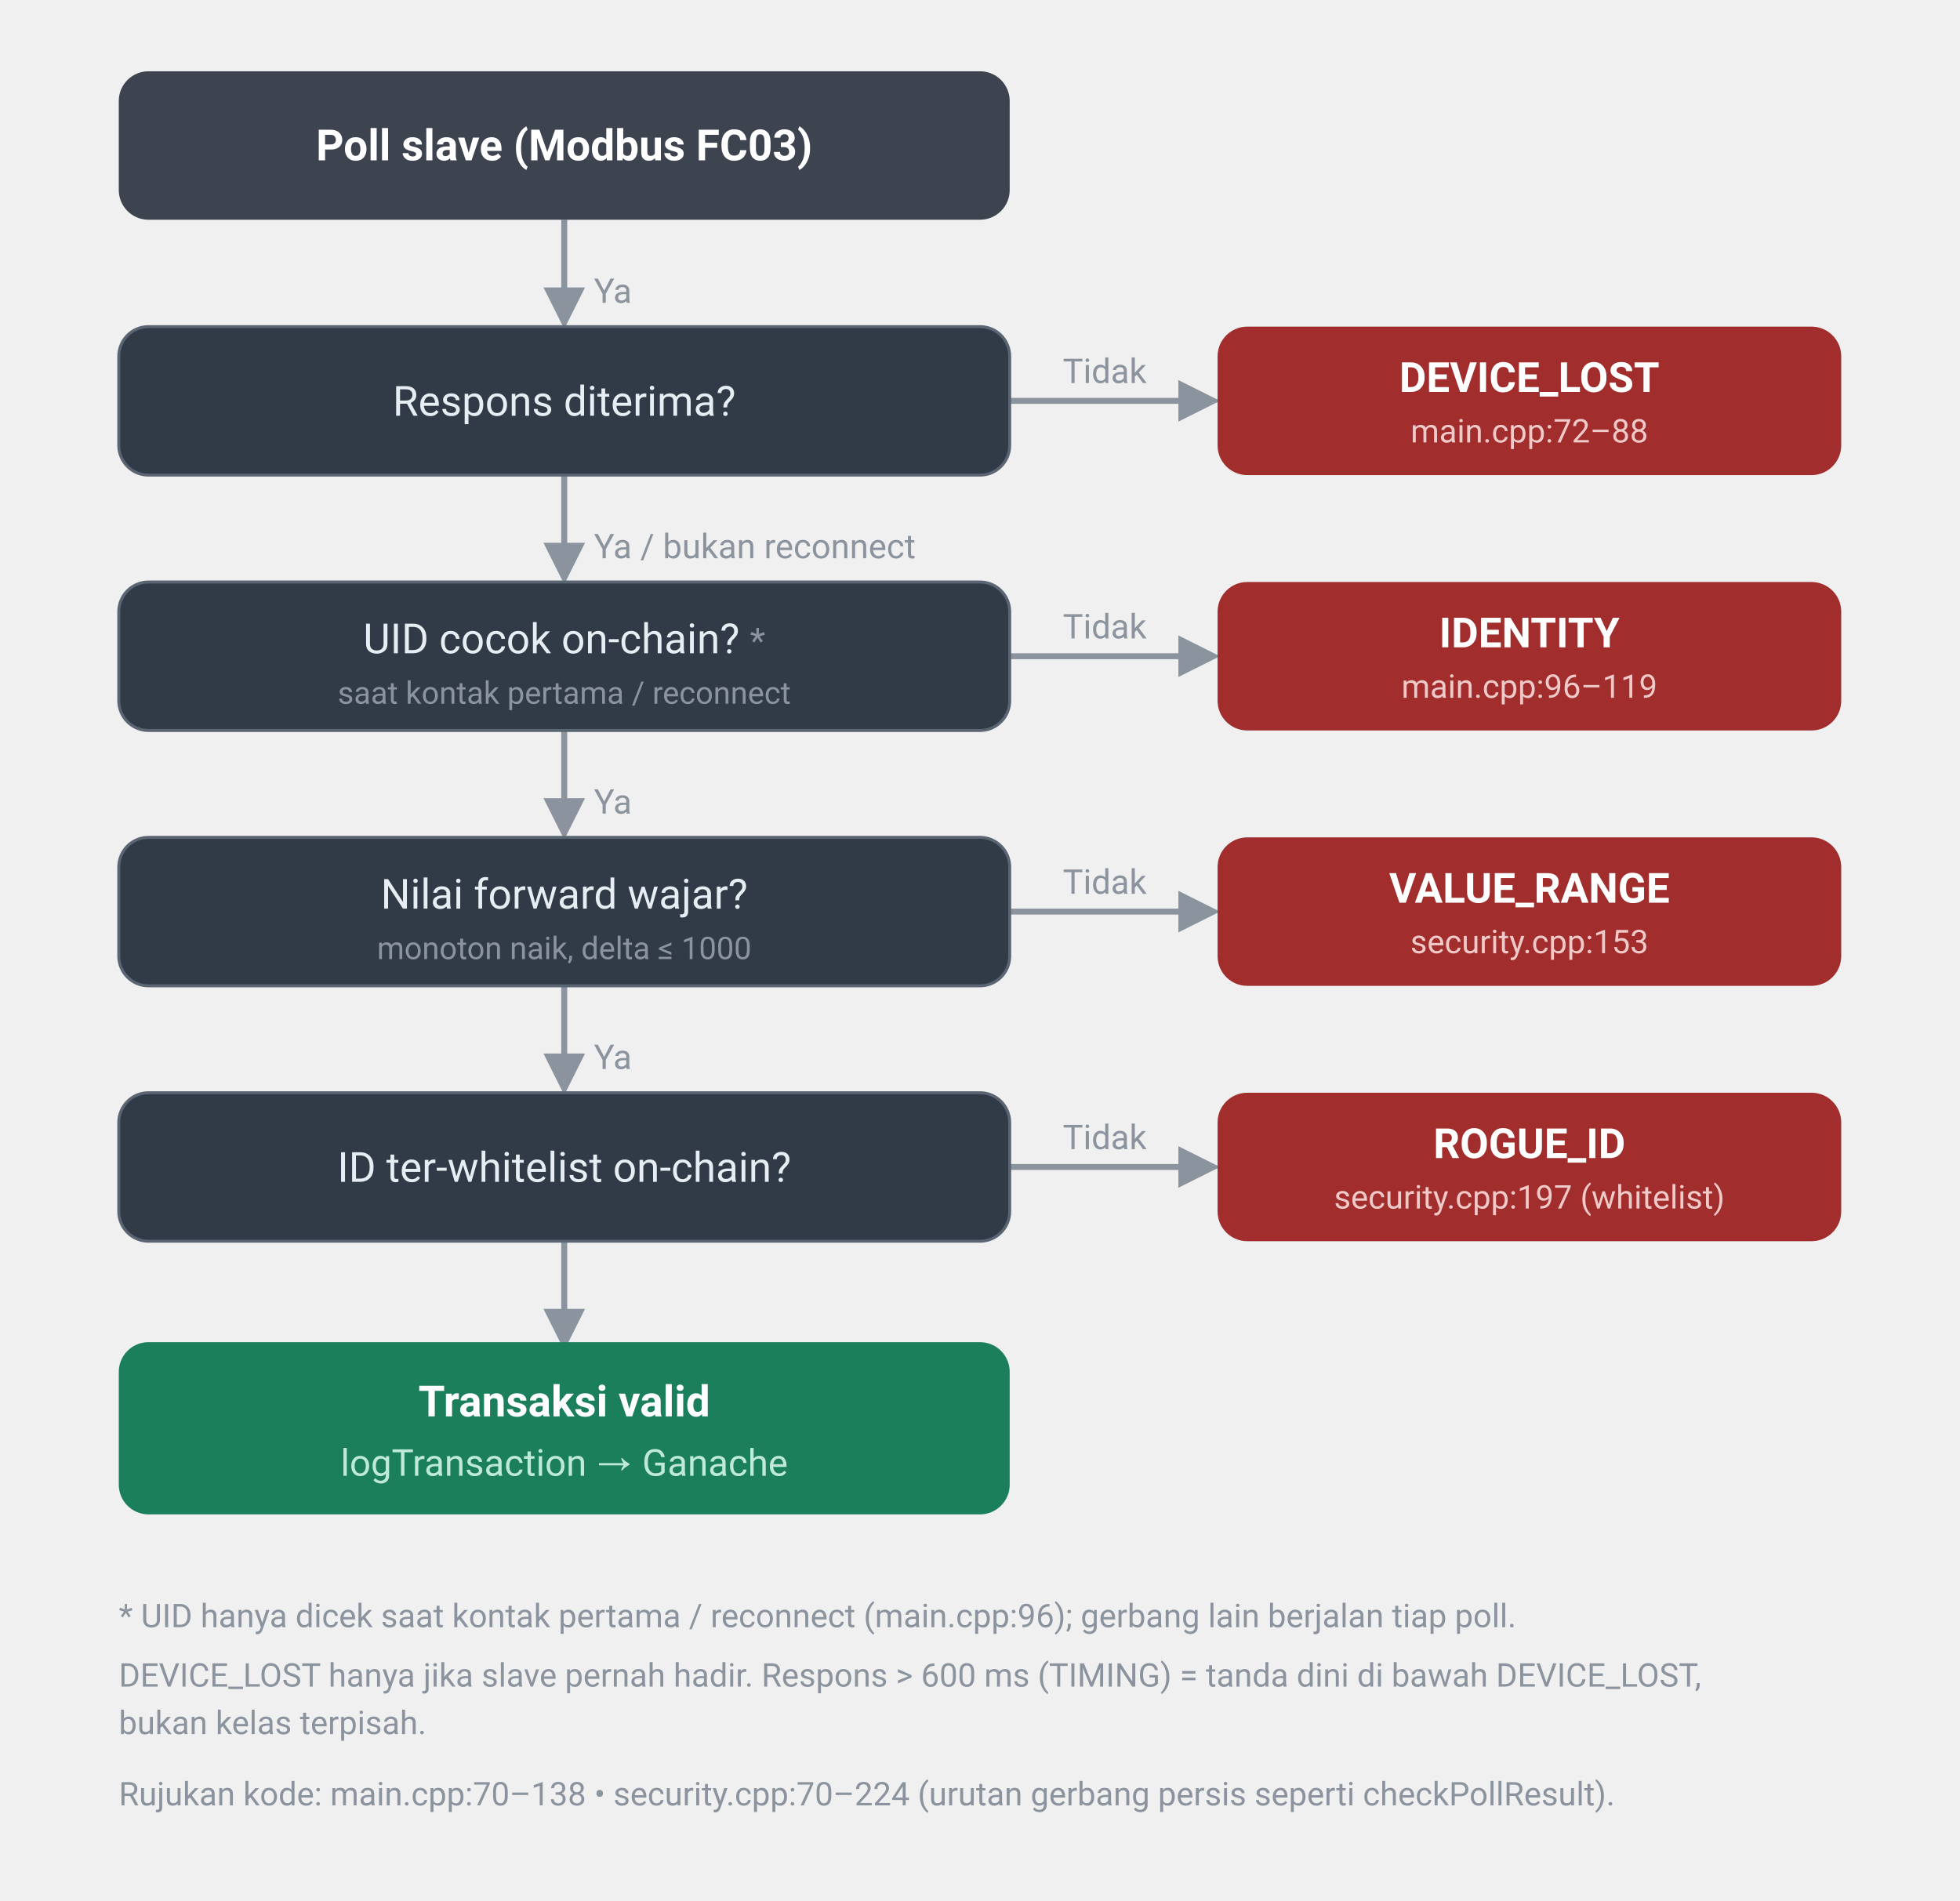
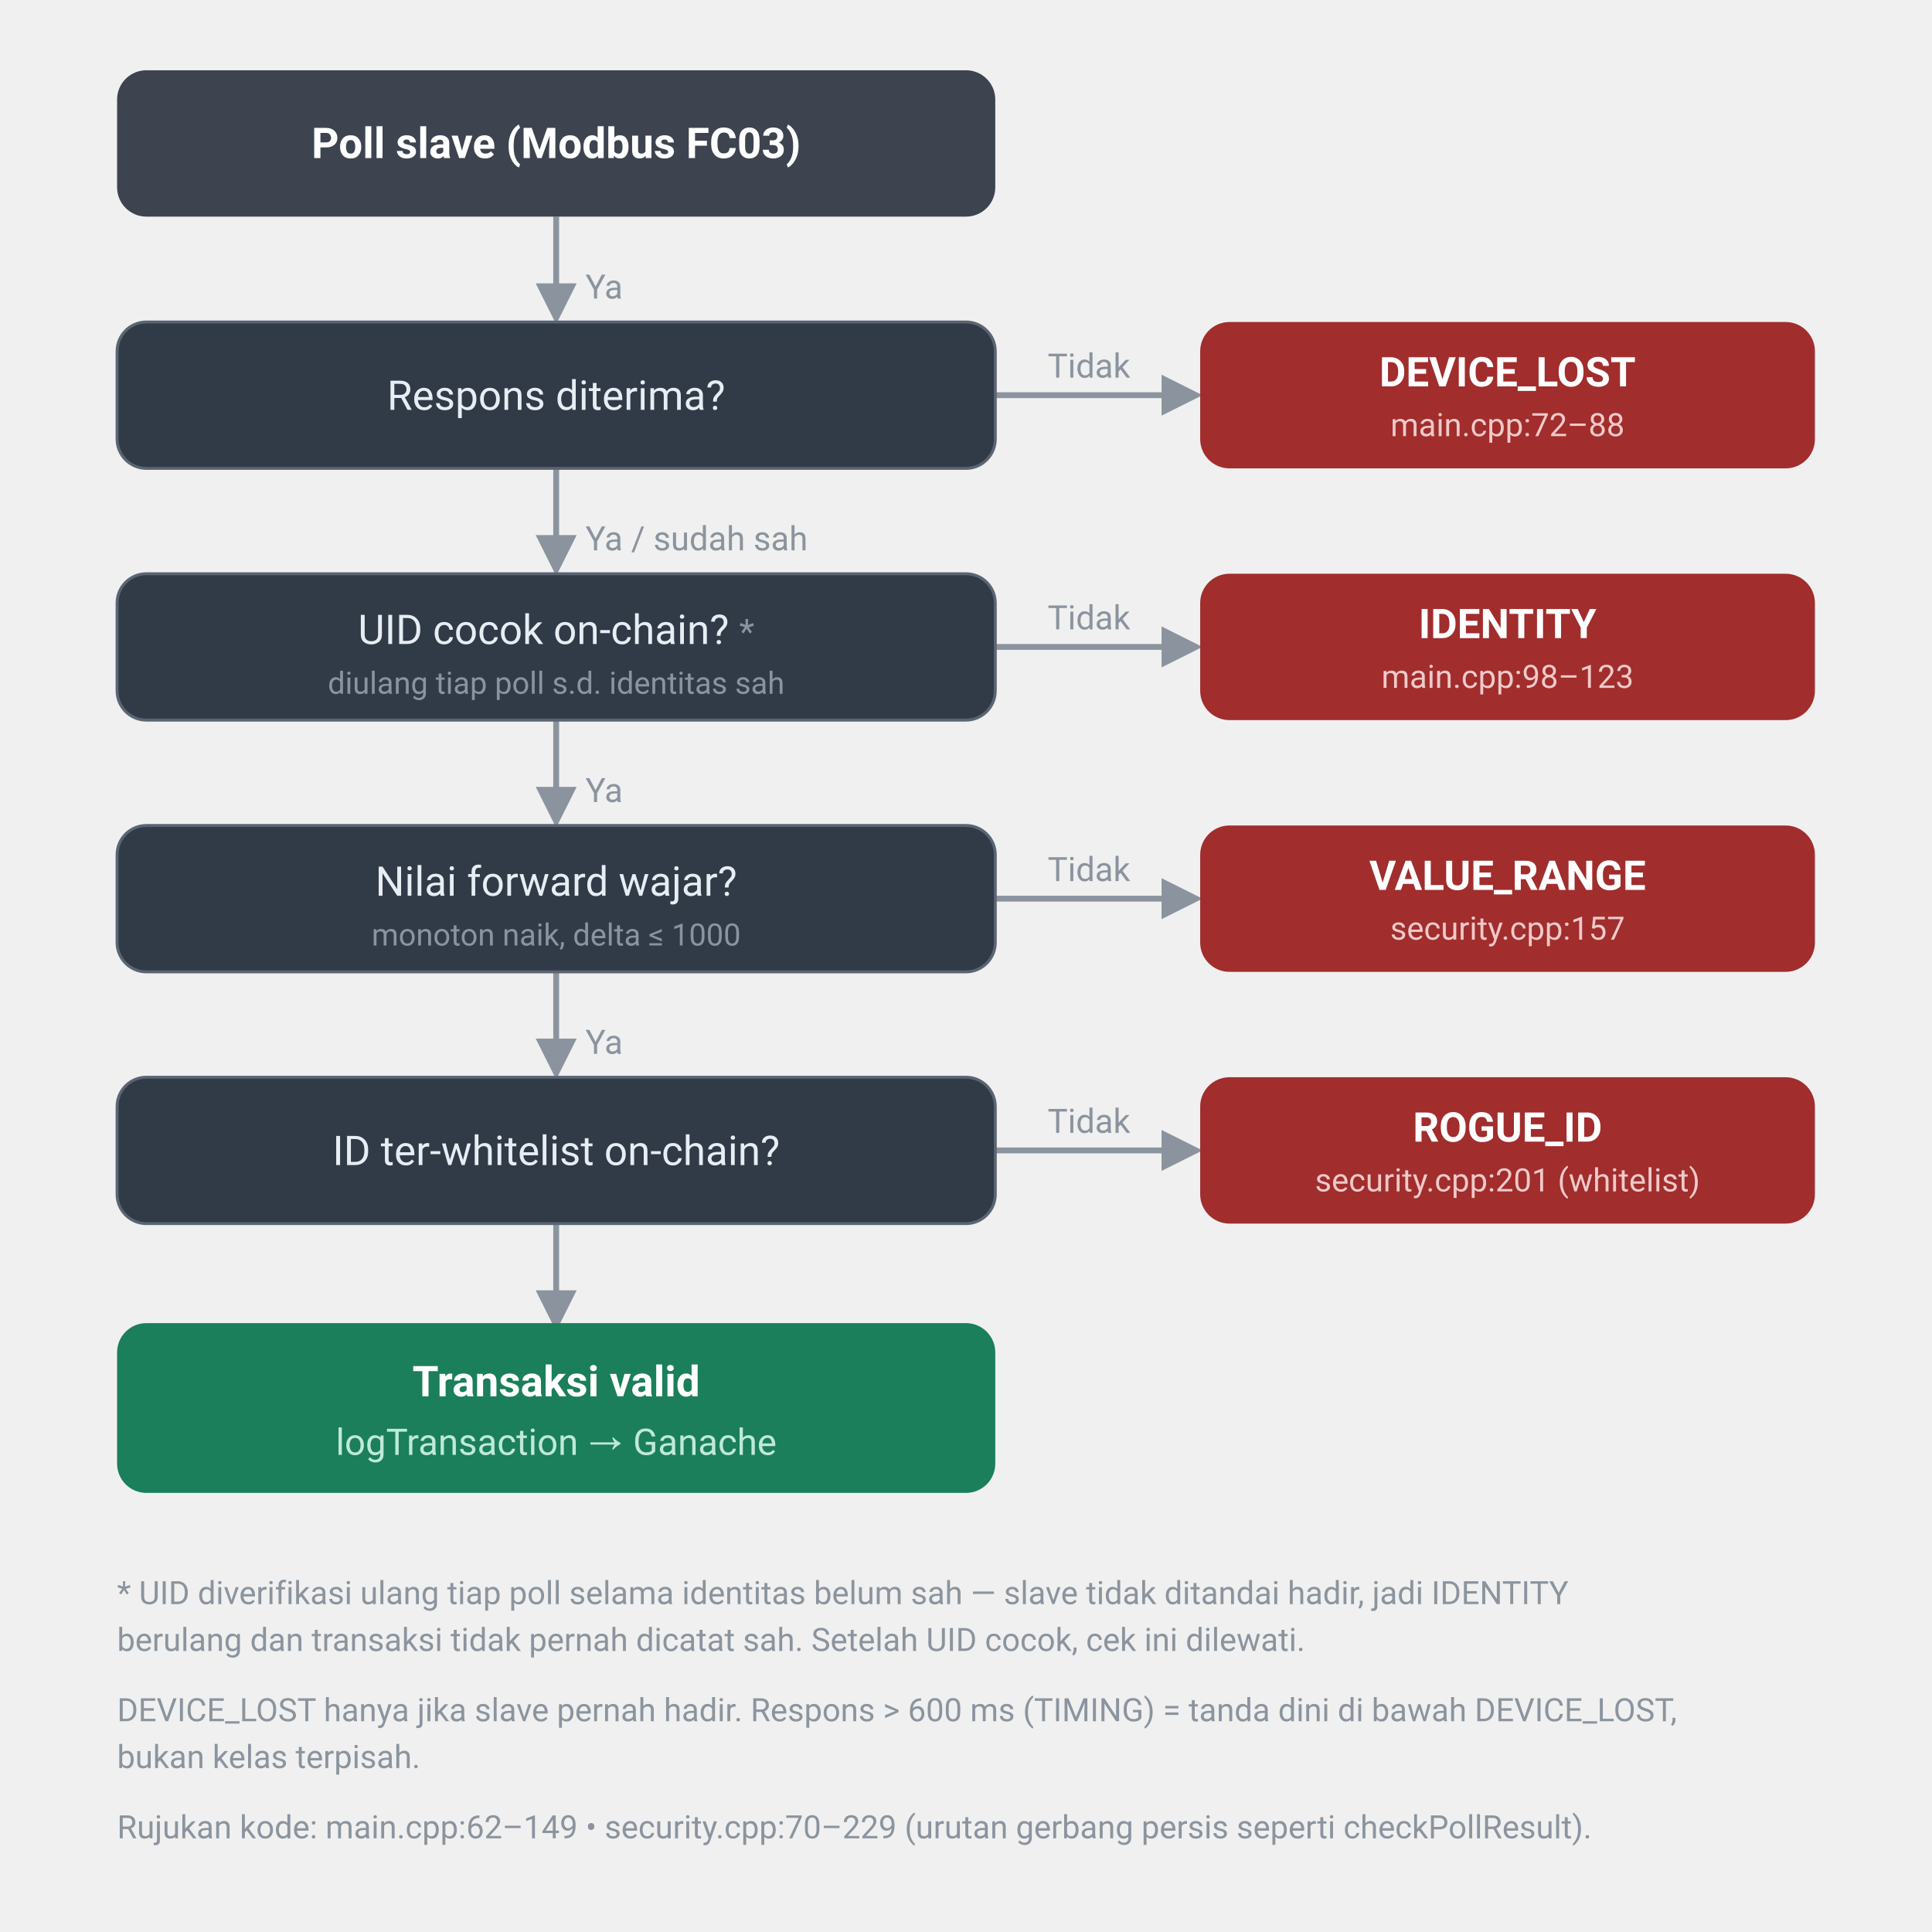
- <svg xmlns="http://www.w3.org/2000/svg" viewBox="0 0 660 640" role="img" aria-labelledby="ad-t ad-d" font-family="-apple-system,BlinkMacSystemFont,'Segoe UI',Roboto,Helvetica,Arial,sans-serif">
+ <svg xmlns="http://www.w3.org/2000/svg" viewBox="0 0 660 660" role="img" aria-labelledby="ad-t ad-d" font-family="-apple-system,BlinkMacSystemFont,'Segoe UI',Roboto,Helvetica,Arial,sans-serif">
  <defs>
    <marker id="ad-arr" viewBox="0 0 10 10" refX="8" refY="5" markerWidth="7" markerHeight="7" orient="auto-start-reverse">
      <path d="M0,0 L10,5 L0,10 z" fill="#8b949e" />
    </marker>
  </defs>
  <line x1="190" y1="74" x2="190" y2="108" stroke="#8b949e" stroke-width="2" marker-end="url(#ad-arr)" />
  <line x1="190" y1="160" x2="190" y2="194" stroke="#8b949e" stroke-width="2" marker-end="url(#ad-arr)" />
  <line x1="190" y1="246" x2="190" y2="280" stroke="#8b949e" stroke-width="2" marker-end="url(#ad-arr)" />
  <line x1="190" y1="332" x2="190" y2="366" stroke="#8b949e" stroke-width="2" marker-end="url(#ad-arr)" />
  <line x1="190" y1="418" x2="190" y2="452" stroke="#8b949e" stroke-width="2" marker-end="url(#ad-arr)" />
  <line x1="340" y1="135" x2="408" y2="135" stroke="#8b949e" stroke-width="2" marker-end="url(#ad-arr)" />
  <line x1="340" y1="221" x2="408" y2="221" stroke="#8b949e" stroke-width="2" marker-end="url(#ad-arr)" />
  <line x1="340" y1="307" x2="408" y2="307" stroke="#8b949e" stroke-width="2" marker-end="url(#ad-arr)" />
  <line x1="340" y1="393" x2="408" y2="393" stroke="#8b949e" stroke-width="2" marker-end="url(#ad-arr)" />
  <text x="200" y="102" fill="#8b949e" font-size="11.5">Ya</text>
-   <text x="200" y="188" fill="#8b949e" font-size="11.5">Ya / bukan reconnect</text>
+   <text x="200" y="188" fill="#8b949e" font-size="11.5">Ya / sudah sah</text>
  <text x="200" y="274" fill="#8b949e" font-size="11.5">Ya</text>
  <text x="200" y="360" fill="#8b949e" font-size="11.5">Ya</text>
  <text x="372" y="129" text-anchor="middle" fill="#8b949e" font-size="11.5">Tidak</text>
  <text x="372" y="215" text-anchor="middle" fill="#8b949e" font-size="11.5">Tidak</text>
  <text x="372" y="301" text-anchor="middle" fill="#8b949e" font-size="11.5">Tidak</text>
  <text x="372" y="387" text-anchor="middle" fill="#8b949e" font-size="11.5">Tidak</text>
  <rect x="40" y="24" width="300" height="50" rx="10" fill="#3d4450" />
  <text x="190" y="54" text-anchor="middle" fill="#ffffff" font-size="14.5" font-weight="600">Poll slave (Modbus FC03)</text>
  <rect x="40" y="110" width="300" height="50" rx="10" fill="#313a47" stroke="#5a6472" stroke-width="1" />
  <text x="190" y="140" text-anchor="middle" fill="#e6edf3" font-size="14">Respons diterima?</text>
  <rect x="40" y="196" width="300" height="50" rx="10" fill="#313a47" stroke="#5a6472" stroke-width="1" />
  <text x="190" y="220" text-anchor="middle" fill="#e6edf3" font-size="14">UID cocok on-chain? <tspan fill="#8b949e" font-size="12">*</tspan>
  </text>
-   <text x="190" y="237" text-anchor="middle" fill="#8b949e" font-size="10.5">saat kontak pertama / reconnect</text>
+   <text x="190" y="237" text-anchor="middle" fill="#8b949e" font-size="10.5">diulang tiap poll s.d. identitas sah</text>
  <rect x="40" y="282" width="300" height="50" rx="10" fill="#313a47" stroke="#5a6472" stroke-width="1" />
  <text x="190" y="306" text-anchor="middle" fill="#e6edf3" font-size="14">Nilai forward wajar?</text>
  <text x="190" y="323" text-anchor="middle" fill="#8b949e" font-size="10.5">monoton naik, delta ≤ 1000</text>
  <rect x="40" y="368" width="300" height="50" rx="10" fill="#313a47" stroke="#5a6472" stroke-width="1" />
  <text x="190" y="398" text-anchor="middle" fill="#e6edf3" font-size="14">ID ter-whitelist on-chain?</text>
  <rect x="40" y="452" width="300" height="58" rx="10" fill="#1a7f5a" />
  <text x="190" y="477" text-anchor="middle" fill="#ffffff" font-size="14.5" font-weight="600">Transaksi valid</text>
  <text x="190" y="497" text-anchor="middle" fill="#bfe9d8" font-size="12.5">logTransaction → Ganache</text>
  <rect x="410" y="110" width="210" height="50" rx="10" fill="#a12d2d" />
  <text x="515" y="132" text-anchor="middle" fill="#ffffff" font-size="14" font-weight="600">DEVICE_LOST</text>
  <text x="515" y="149" text-anchor="middle" fill="#f0c9c9" font-size="11">main.cpp:72–88</text>
  <rect x="410" y="196" width="210" height="50" rx="10" fill="#a12d2d" />
  <text x="515" y="218" text-anchor="middle" fill="#ffffff" font-size="14" font-weight="600">IDENTITY</text>
-   <text x="515" y="235" text-anchor="middle" fill="#f0c9c9" font-size="11">main.cpp:96–119</text>
+   <text x="515" y="235" text-anchor="middle" fill="#f0c9c9" font-size="11">main.cpp:98–123</text>
  <rect x="410" y="282" width="210" height="50" rx="10" fill="#a12d2d" />
  <text x="515" y="304" text-anchor="middle" fill="#ffffff" font-size="14" font-weight="600">VALUE_RANGE</text>
-   <text x="515" y="321" text-anchor="middle" fill="#f0c9c9" font-size="11">security.cpp:153</text>
+   <text x="515" y="321" text-anchor="middle" fill="#f0c9c9" font-size="11">security.cpp:157</text>
  <rect x="410" y="368" width="210" height="50" rx="10" fill="#a12d2d" />
  <text x="515" y="390" text-anchor="middle" fill="#ffffff" font-size="14" font-weight="600">ROGUE_ID</text>
-   <text x="515" y="407" text-anchor="middle" fill="#f0c9c9" font-size="11">security.cpp:197 (whitelist)</text>
-   <text x="40" y="548" fill="#8b949e" font-size="11">* UID hanya dicek saat kontak pertama / reconnect (main.cpp:96); gerbang lain berjalan tiap poll.</text>
-   <text x="40" y="568" fill="#8b949e" font-size="11">DEVICE_LOST hanya jika slave pernah hadir. Respons &gt; 600 ms (TIMING) = tanda dini di bawah DEVICE_LOST,</text>
-   <text x="40" y="584" fill="#8b949e" font-size="11">bukan kelas terpisah.</text>
-   <text x="40" y="608" fill="#8b949e" font-size="11">Rujukan kode: main.cpp:70–138 • security.cpp:70–224 (urutan gerbang persis seperti checkPollResult).</text>
+   <text x="515" y="407" text-anchor="middle" fill="#f0c9c9" font-size="11">security.cpp:201 (whitelist)</text>
+   <text x="40" y="548" fill="#8b949e" font-size="11">* UID diverifikasi ulang tiap poll selama identitas belum sah — slave tidak ditandai hadir, jadi IDENTITY</text>
+   <text x="40" y="564" fill="#8b949e" font-size="11">berulang dan transaksi tidak pernah dicatat sah. Setelah UID cocok, cek ini dilewati.</text>
+   <text x="40" y="588" fill="#8b949e" font-size="11">DEVICE_LOST hanya jika slave pernah hadir. Respons &gt; 600 ms (TIMING) = tanda dini di bawah DEVICE_LOST,</text>
+   <text x="40" y="604" fill="#8b949e" font-size="11">bukan kelas terpisah.</text>
+   <text x="40" y="628" fill="#8b949e" font-size="11">Rujukan kode: main.cpp:62–149 • security.cpp:70–229 (urutan gerbang persis seperti checkPollResult).</text>
</svg>
